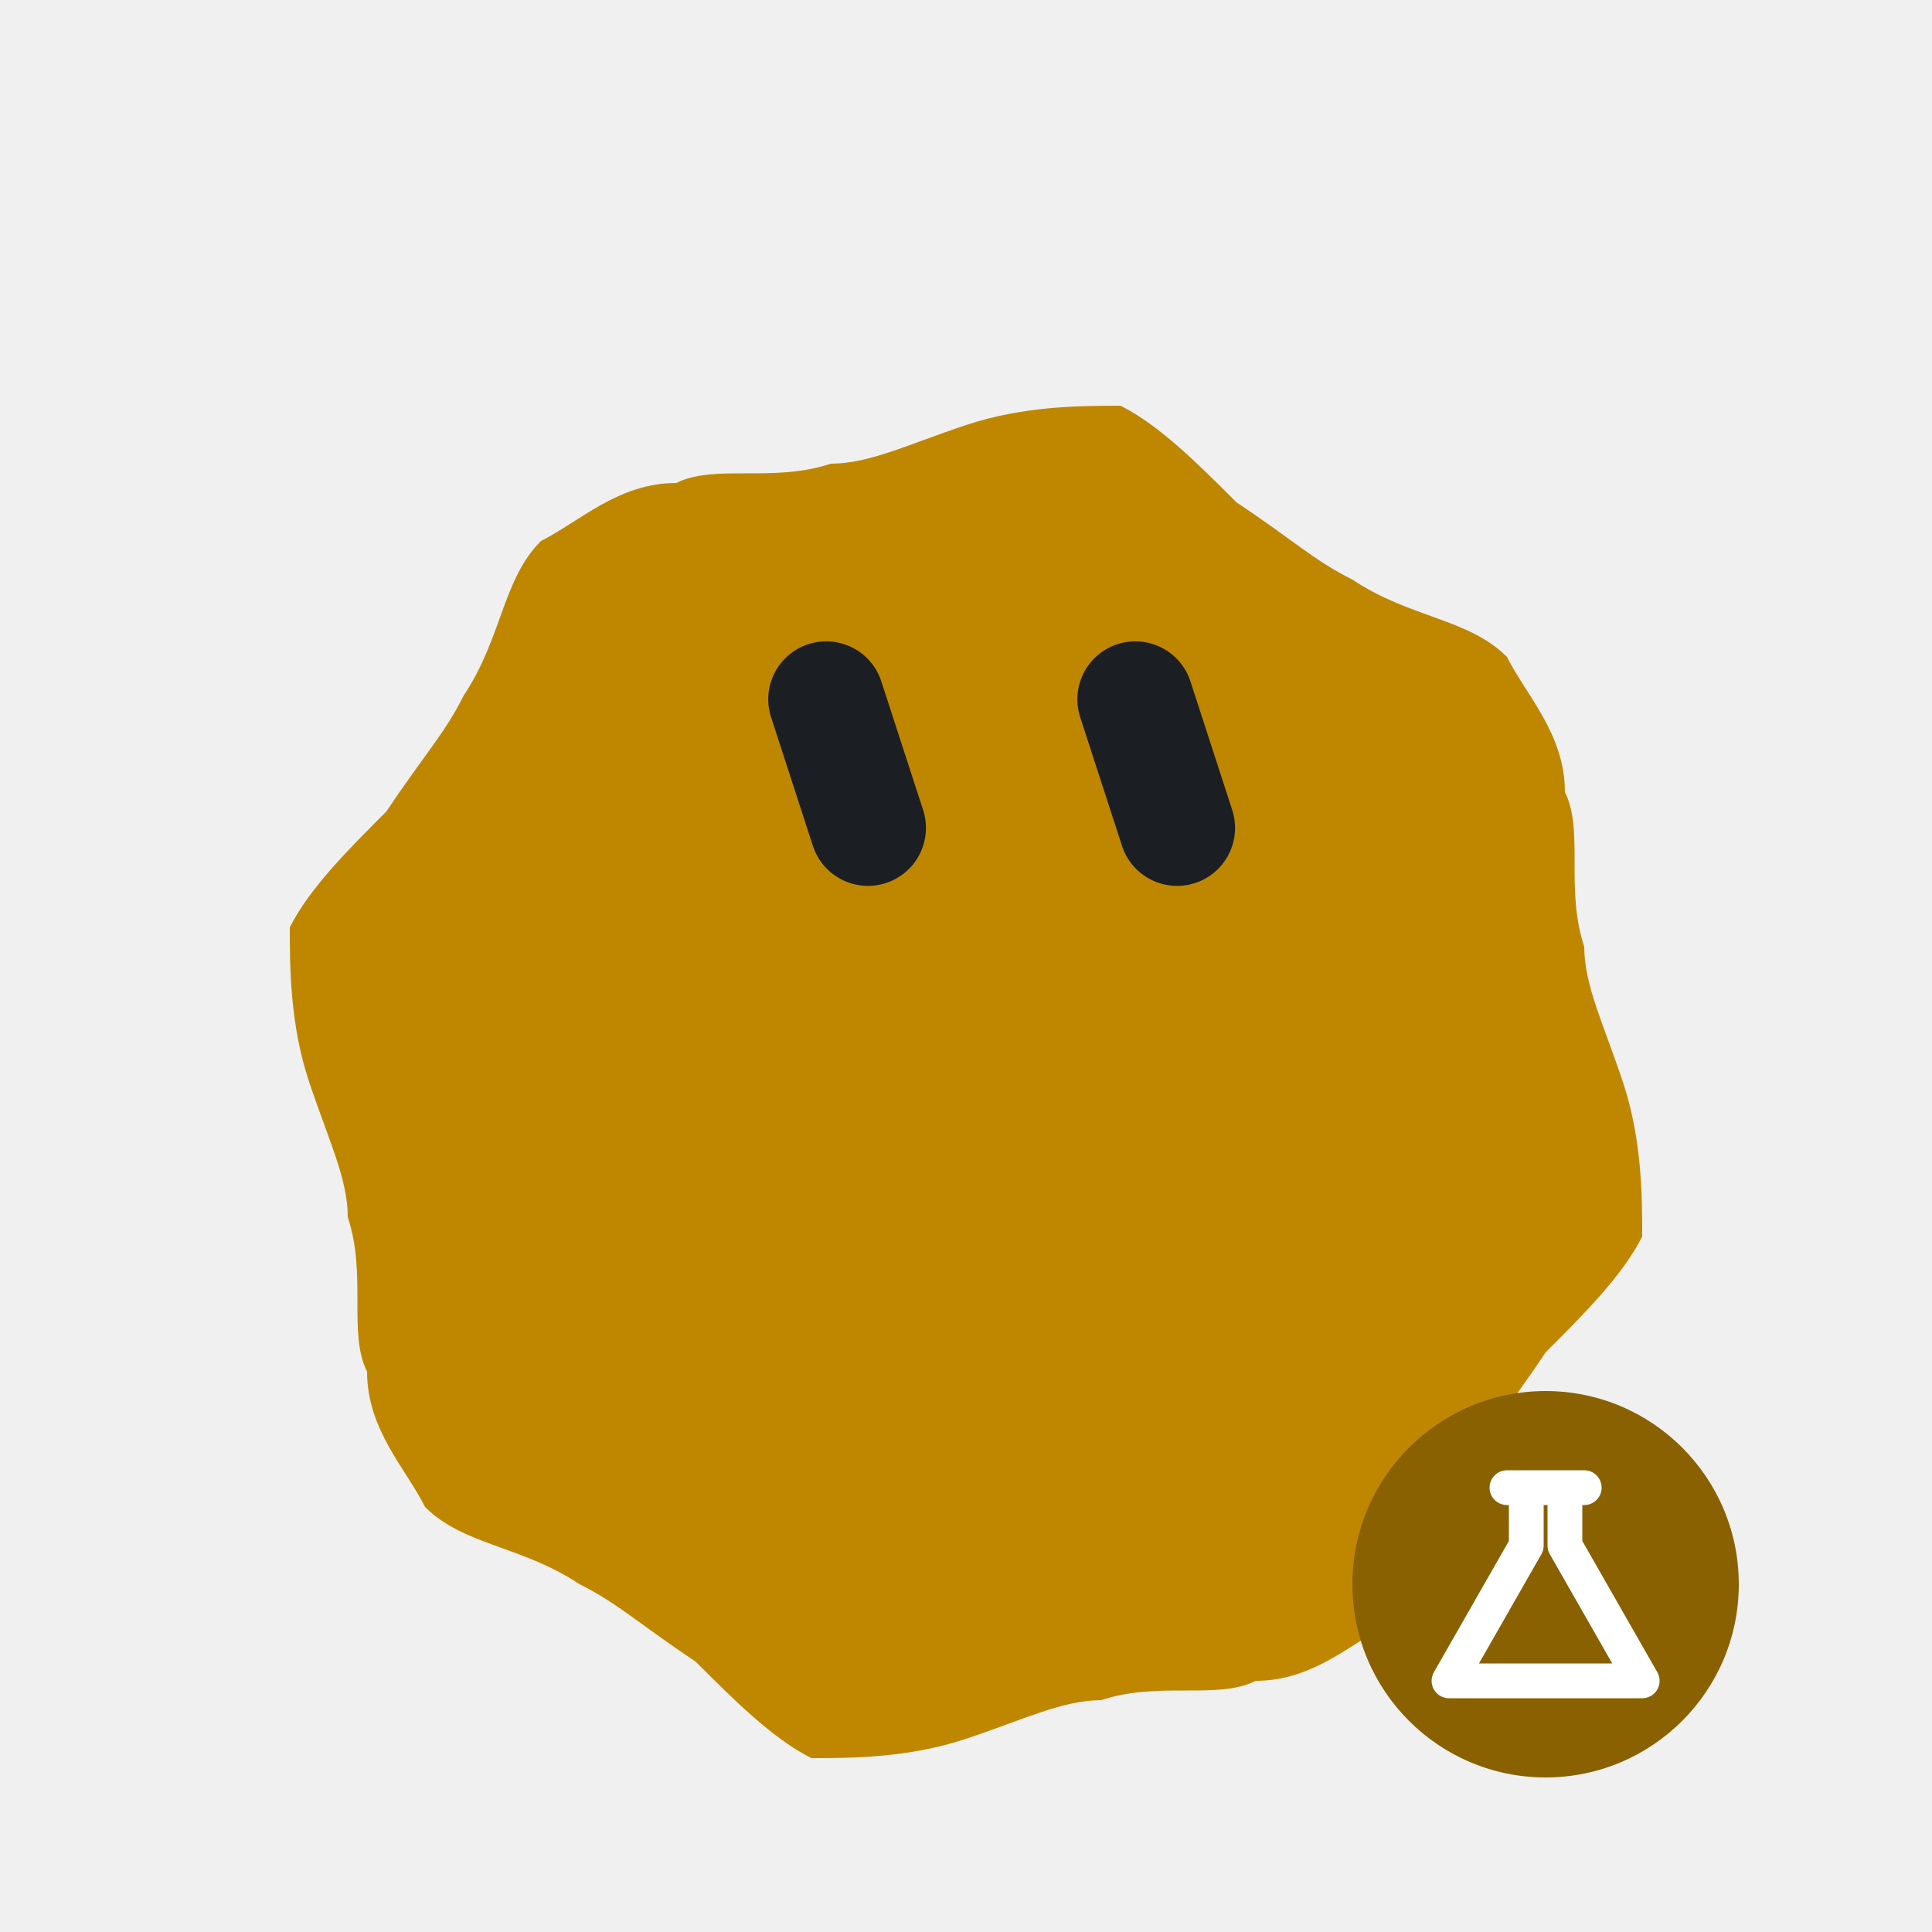
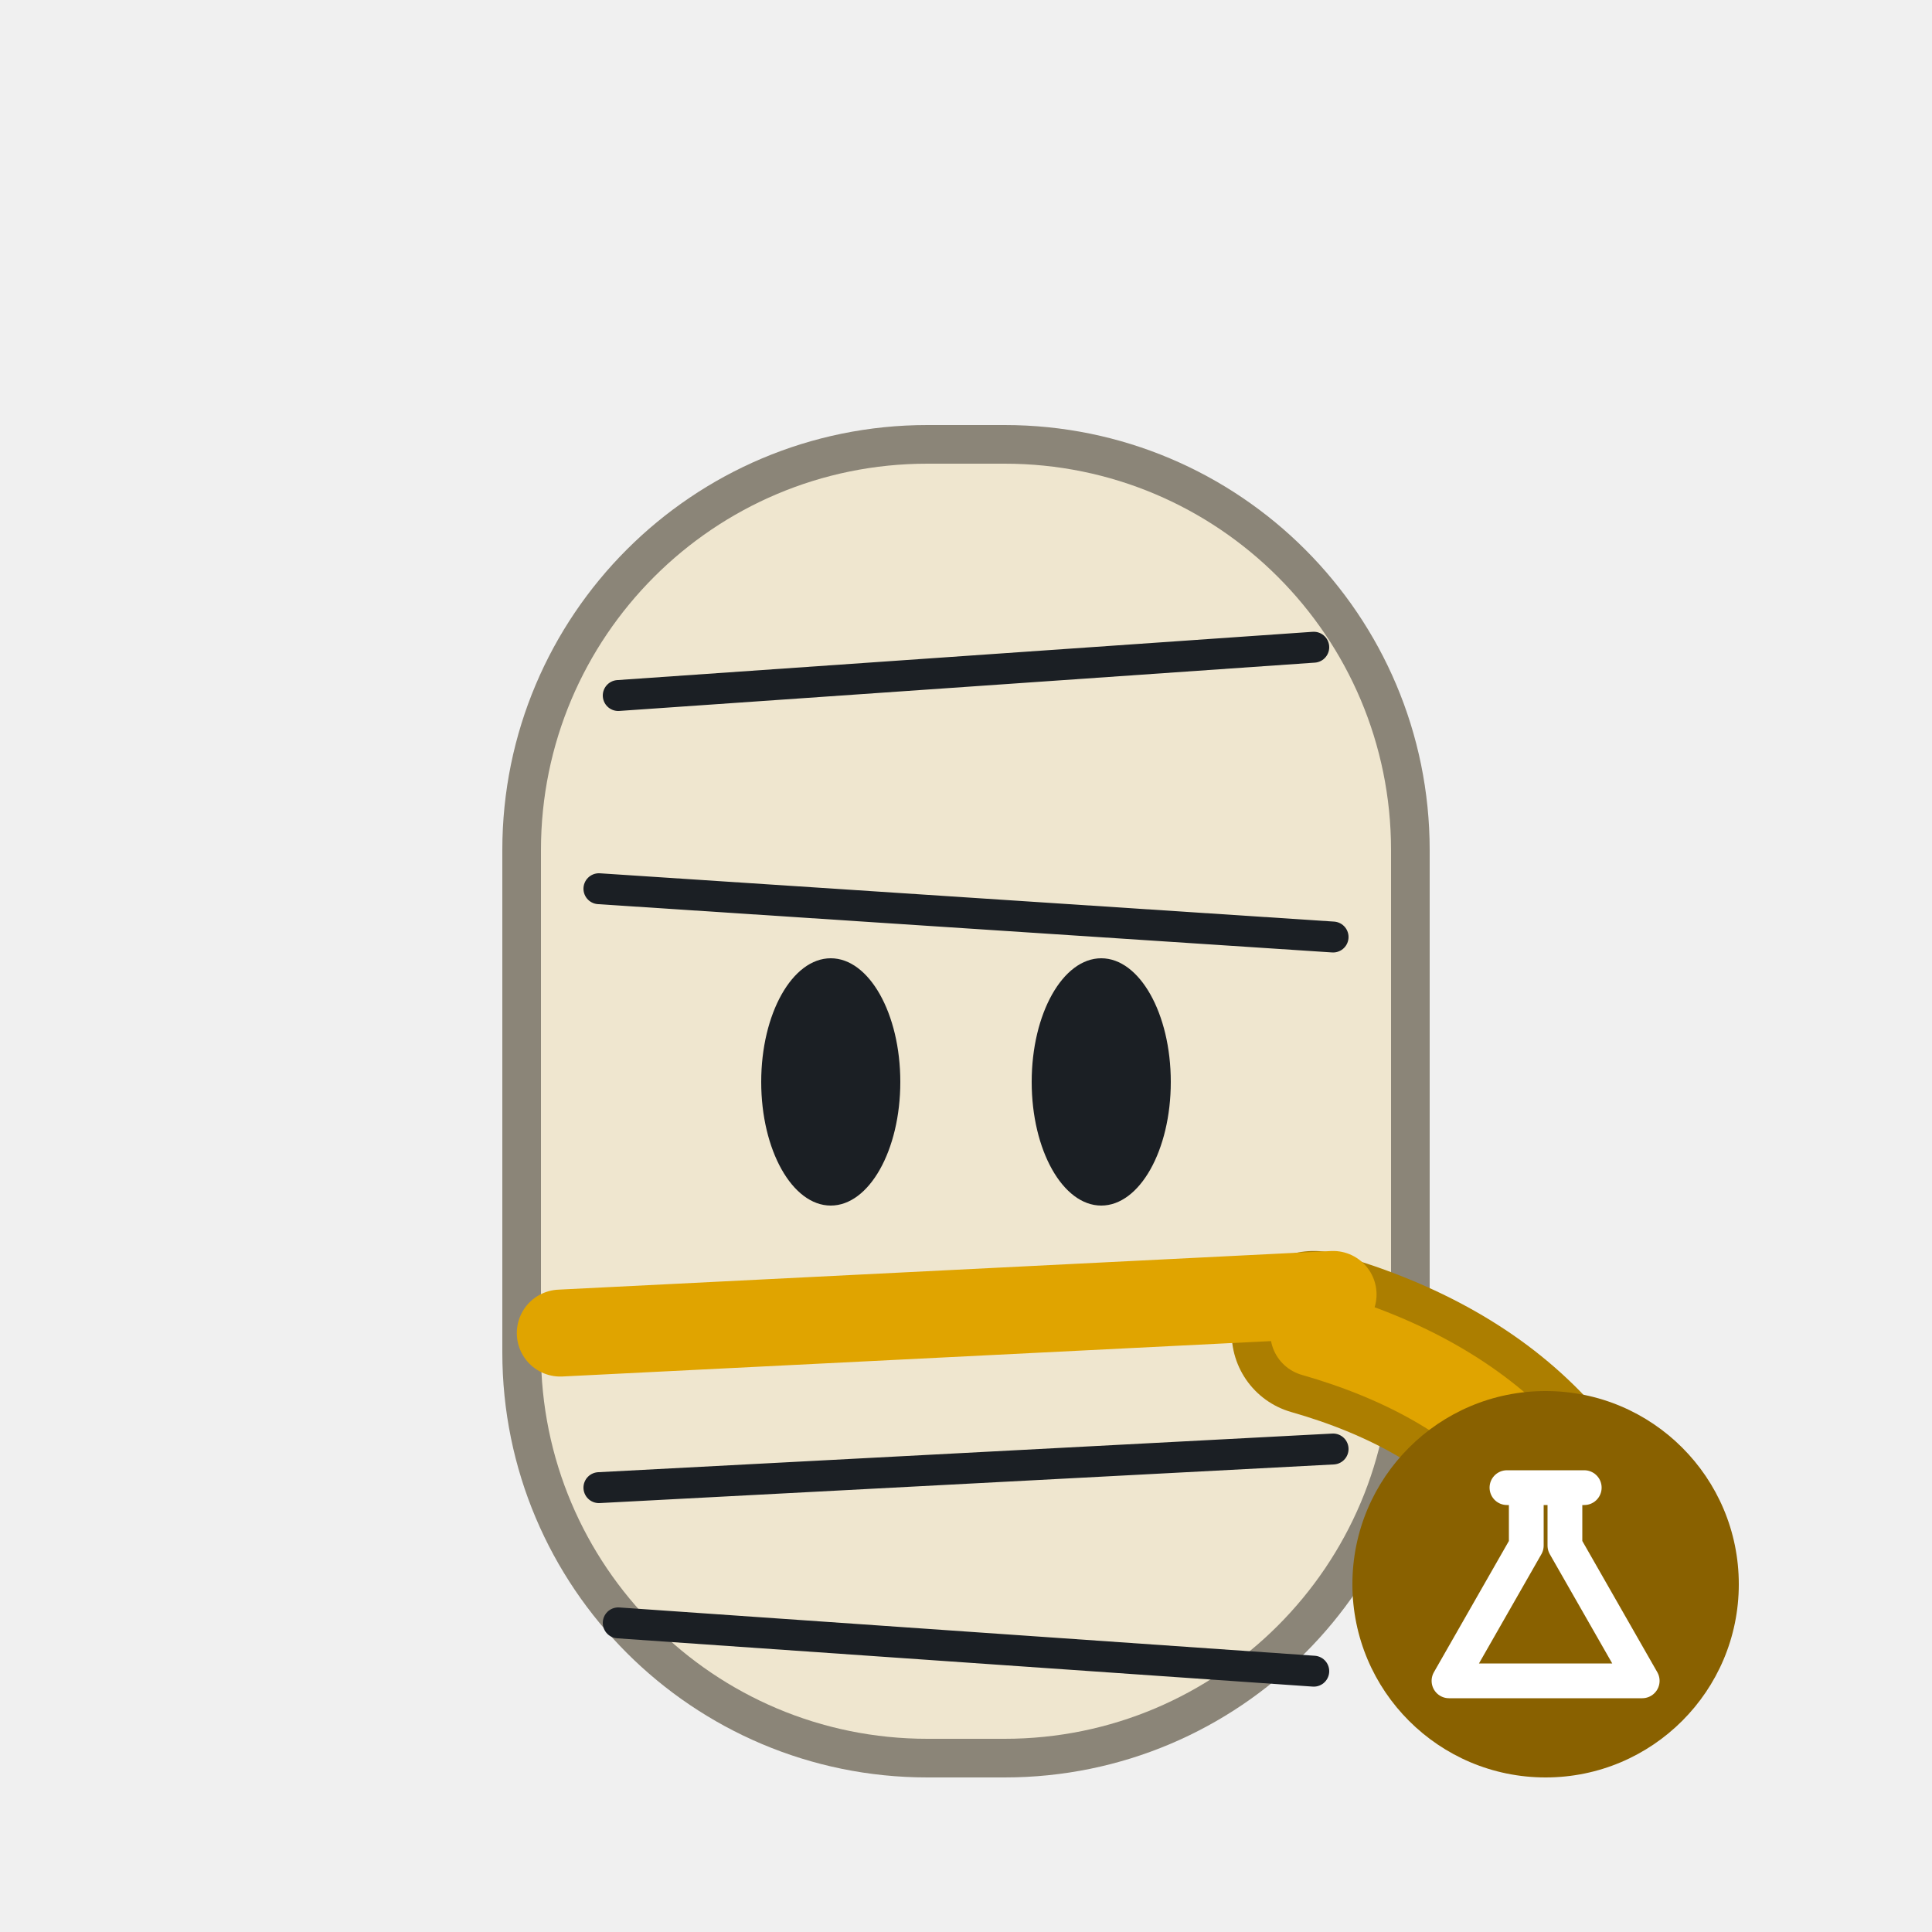
- <svg xmlns="http://www.w3.org/2000/svg" viewBox="0 0 100 100" role="img" aria-label="Trial: a puffy, careful tester">
-   <style>.b{animation:q 5.1s ease-in-out infinite;transform-origin:50px 90px}.e{animation:k 5s 0.9s infinite;transform-box:fill-box;transform-origin:center}@keyframes q{50%{transform:translateY(-3px) scale(1.03,.97)}}@keyframes k{0%,92%,100%{transform:scaleY(1)}96%{transform:scaleY(.15)}}@media(prefers-reduced-motion:reduce){.b,.e{animation:none}}</style>
-   <g class="b">
-     <path d="M84 56C85 59 85 62 85 64C84 66 82 68 80 70C78 73 77 74 76 76C74 79 74 82 72 84C70 85 68 87 65 87C63 88 60 87 57 88C55 88 53 89 50 90C47 91 44 91 42 91C40 90 38 88 36 86C33 84 32 83 30 82C27 80 24 80 22 78C21 76 19 74 19 71C18 69 19 66 18 63C18 61 17 59 16 56C15 53 15 50 15 48C16 46 18 44 20 42C22 39 23 38 24 36C26 33 26 30 28 28C30 27 32 25 35 25C37 24 40 25 43 24C45 24 47 23 50 22C53 21 56 21 58 21C60 22 62 24 64 26C67 28 68 29 70 30C73 32 76 32 78 34C79 36 81 38 81 41C82 43 81 46 82 49C82 51 83 53 84 56Z" fill="#bf8700" />
-     <g transform="rotate(-18 44 40)">
-       <rect class="e" x="41" y="33" width="6" height="13" rx="3" fill="#1b1f24" />
-     </g>
-     <g transform="rotate(-18 60 40)">
-       <rect class="e" x="57" y="33" width="6" height="13" rx="3" fill="#1b1f24" />
-     </g>
-     <g transform="translate(80 82)">
-       <circle r="10" fill="#896100" />
-       <path d="M-2-5h4M-1-5v3l-4 7h10l-4-7v-3" fill="none" stroke="#fff" stroke-width="1.8" stroke-linecap="round" stroke-linejoin="round" />
+ <svg xmlns="http://www.w3.org/2000/svg" viewBox="0 0 100 100" role="img" aria-label="Trial as a mummy, Halloween" stroke-linecap="round" stroke-linejoin="round">
+   <style>.s,.q,.g,.e{animation:2.6s -2.59s ease-in-out infinite}.s{animation-name:s;transform-origin:50px 90px}.q{animation-name:q;transform-origin:50px 90px}.g{animation-name:g}.e{animation-name:e;transform-box:fill-box;transform-origin:center}@keyframes s{0%,50%,to{transform:translateX(0)}25%{transform:translateX(-5px) rotate(4deg)}75%{transform:translateX(5px) rotate(-4deg)}}@keyframes q{0%,50%,to{transform:scale(0.97,1.04)}25%,75%{transform:scale(1.06,0.93)}}@keyframes g{0%,50%,to{transform:none}25%{transform:translateX(-4px)}75%{transform:translateX(4px)}}@keyframes e{0%,10%,50%,60%,to{transform:none}25%,75%{transform:scale(1.32,.7)}}.tl{animation:tl 1.3s ease-in-out infinite;transform-origin:68px 69px}@keyframes tl{50%{transform:rotate(14deg)}}@media(prefers-reduced-motion:reduce){*{animation:none!important}}</style>
+   <g class="s">
+     <g class="q">
+       <rect x="28" y="24" width="44" height="66" rx="20" fill="#efe6cf" stroke="#8b8578" stroke-width="4" paint-order="stroke" />
+       <path d="M32 36L68 33.5M31 46L69 48.5M31 77L69 75M32 84L68 86.5" fill="none" stroke="#1b1f24" stroke-width="1.6" />
+       <g class="tl">
+         <path d="M68 69Q82 73 84 86" fill="none" stroke="#ac7e00" stroke-width="8.5" />
+         <path d="M68 69Q82 73 84 86" fill="none" stroke="#e0a400" stroke-width="4.5" />
+       </g>
+       <path d="M29 69L69 67" fill="none" stroke="#e0a400" stroke-width="4.5" />
+       <g class="g" fill="#1b1f24">
+         <ellipse class="e" cx="43" cy="56" rx="3.6" ry="6.4" />
+         <ellipse class="e" cx="57" cy="56" rx="3.6" ry="6.4" />
+       </g>
    </g>
  </g>
+   <g transform="translate(80 82)">
+     <circle r="10" fill="#896100" />
+     <path d="M-2-5h4M-1-5v3l-4 7h10l-4-7v-3" fill="none" stroke="#fff" stroke-width="1.8" />
+   </g>
</svg>
